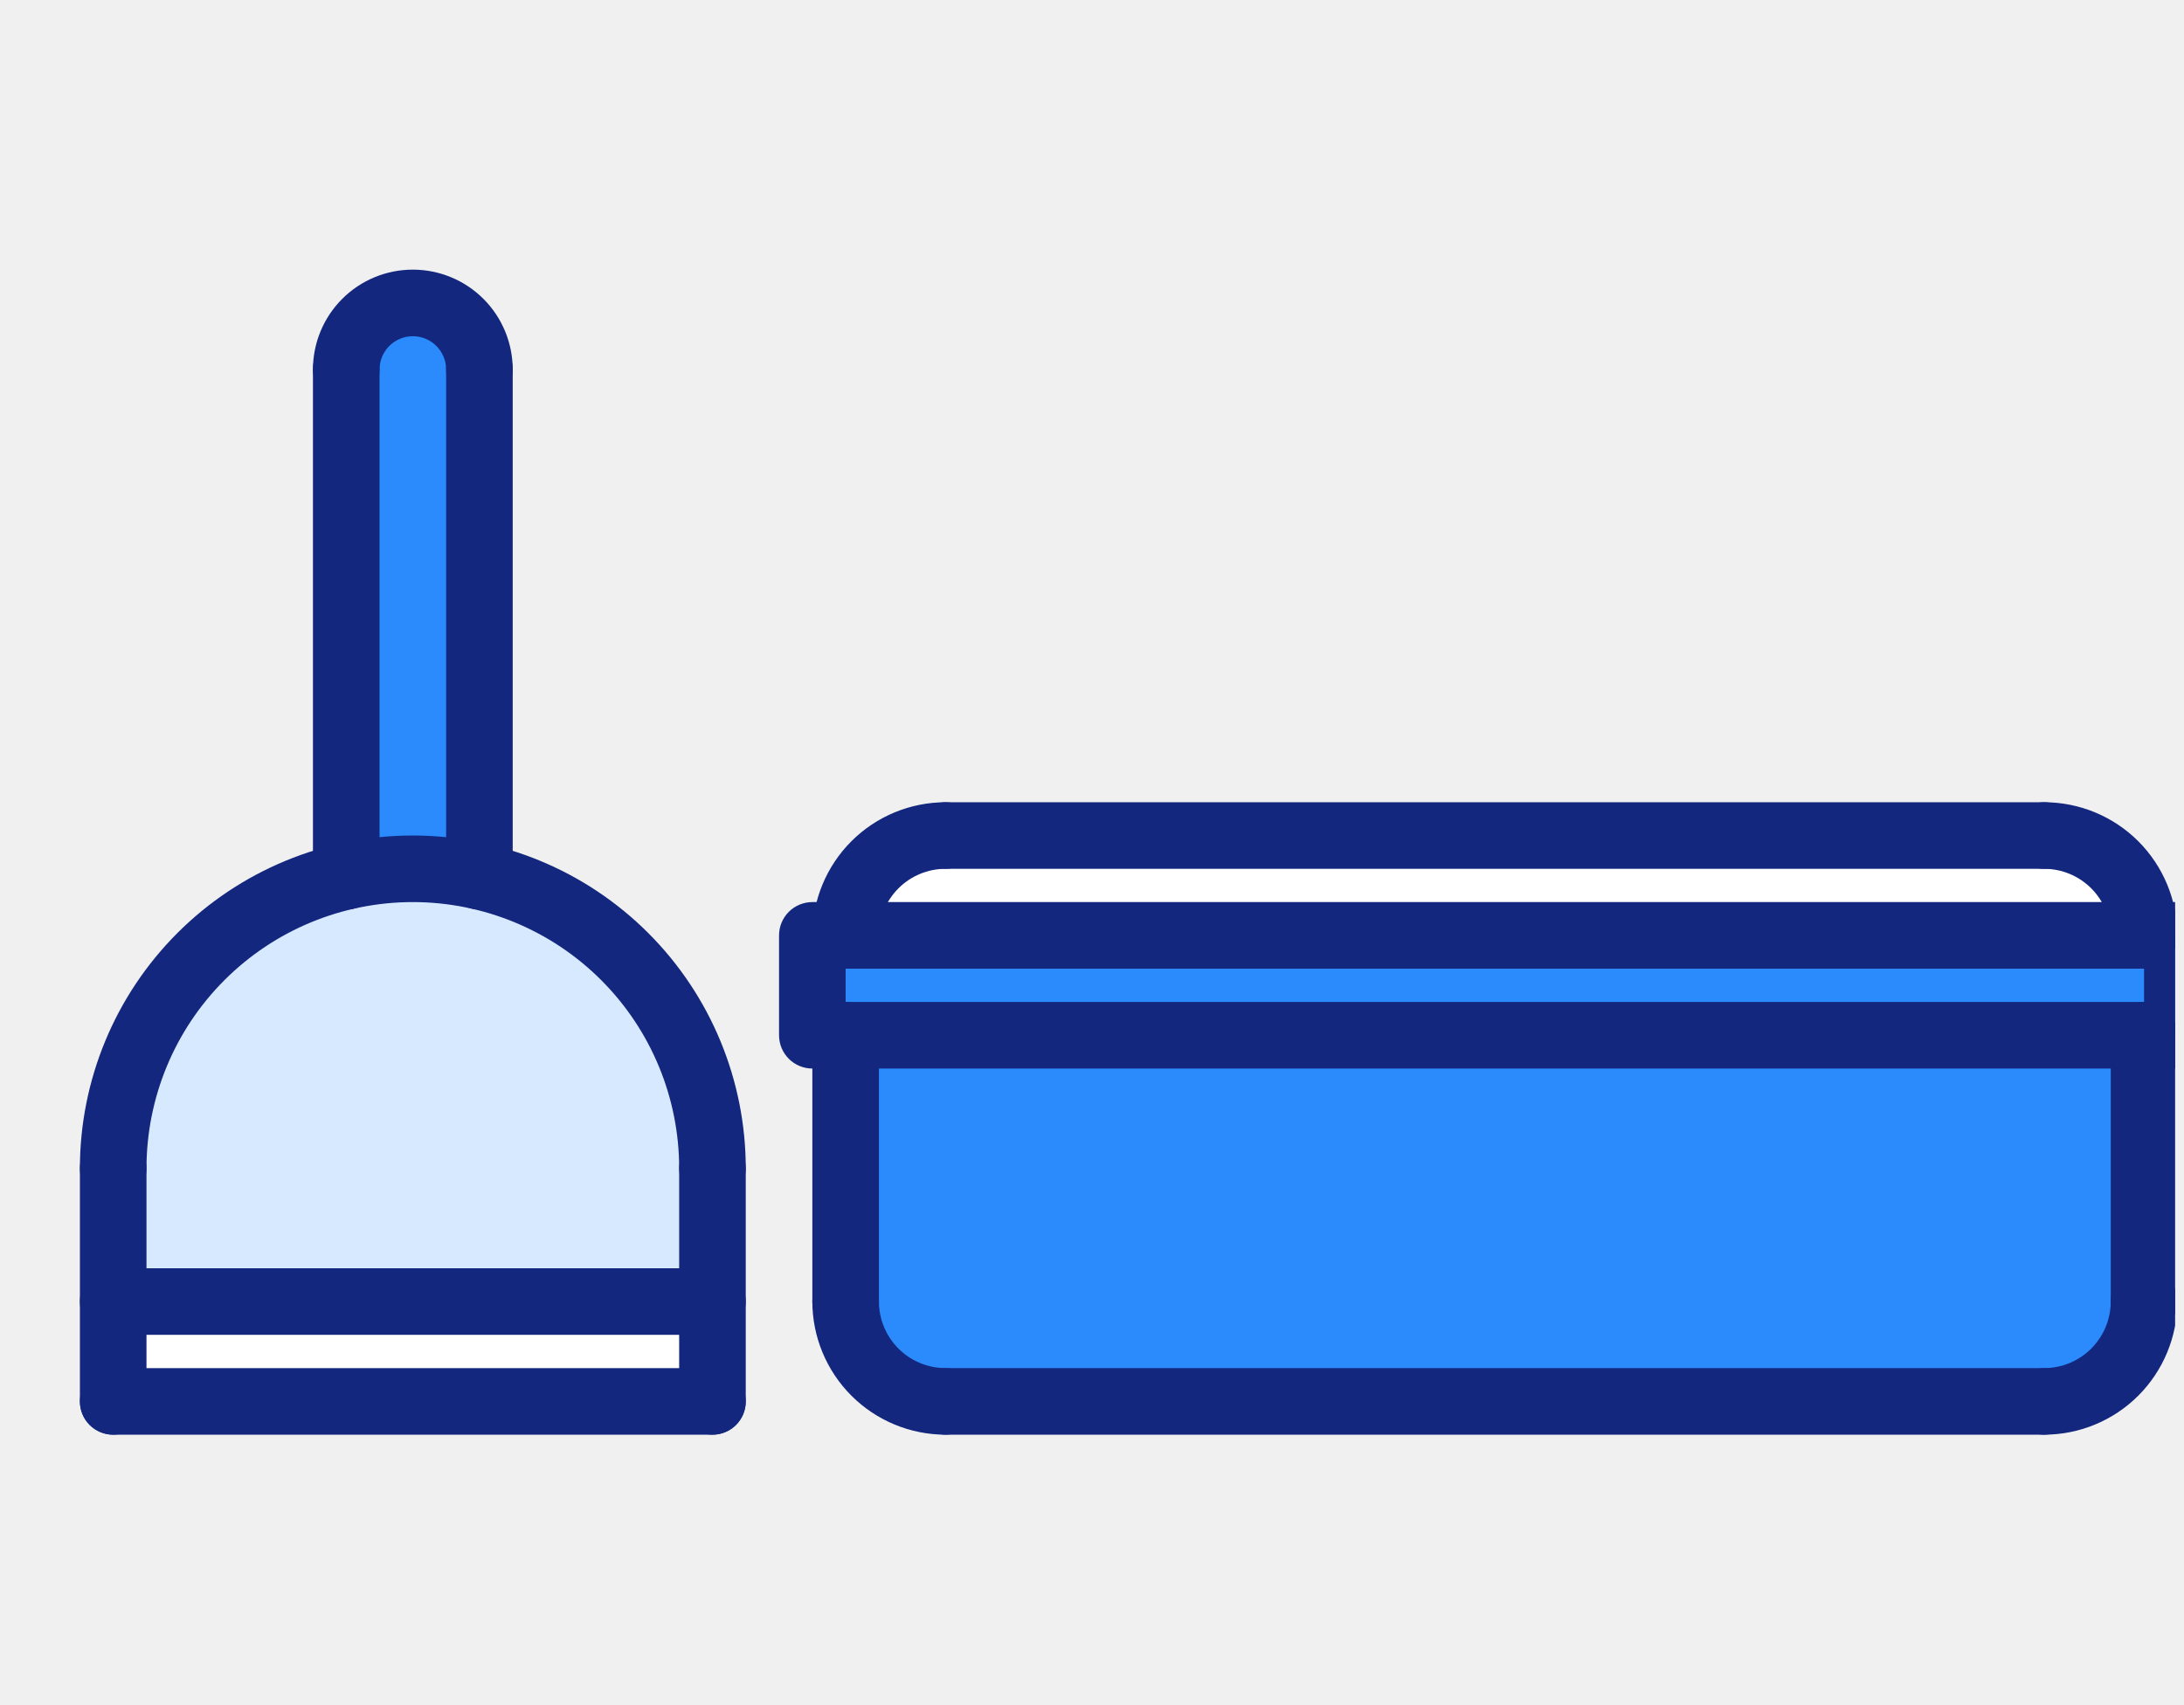
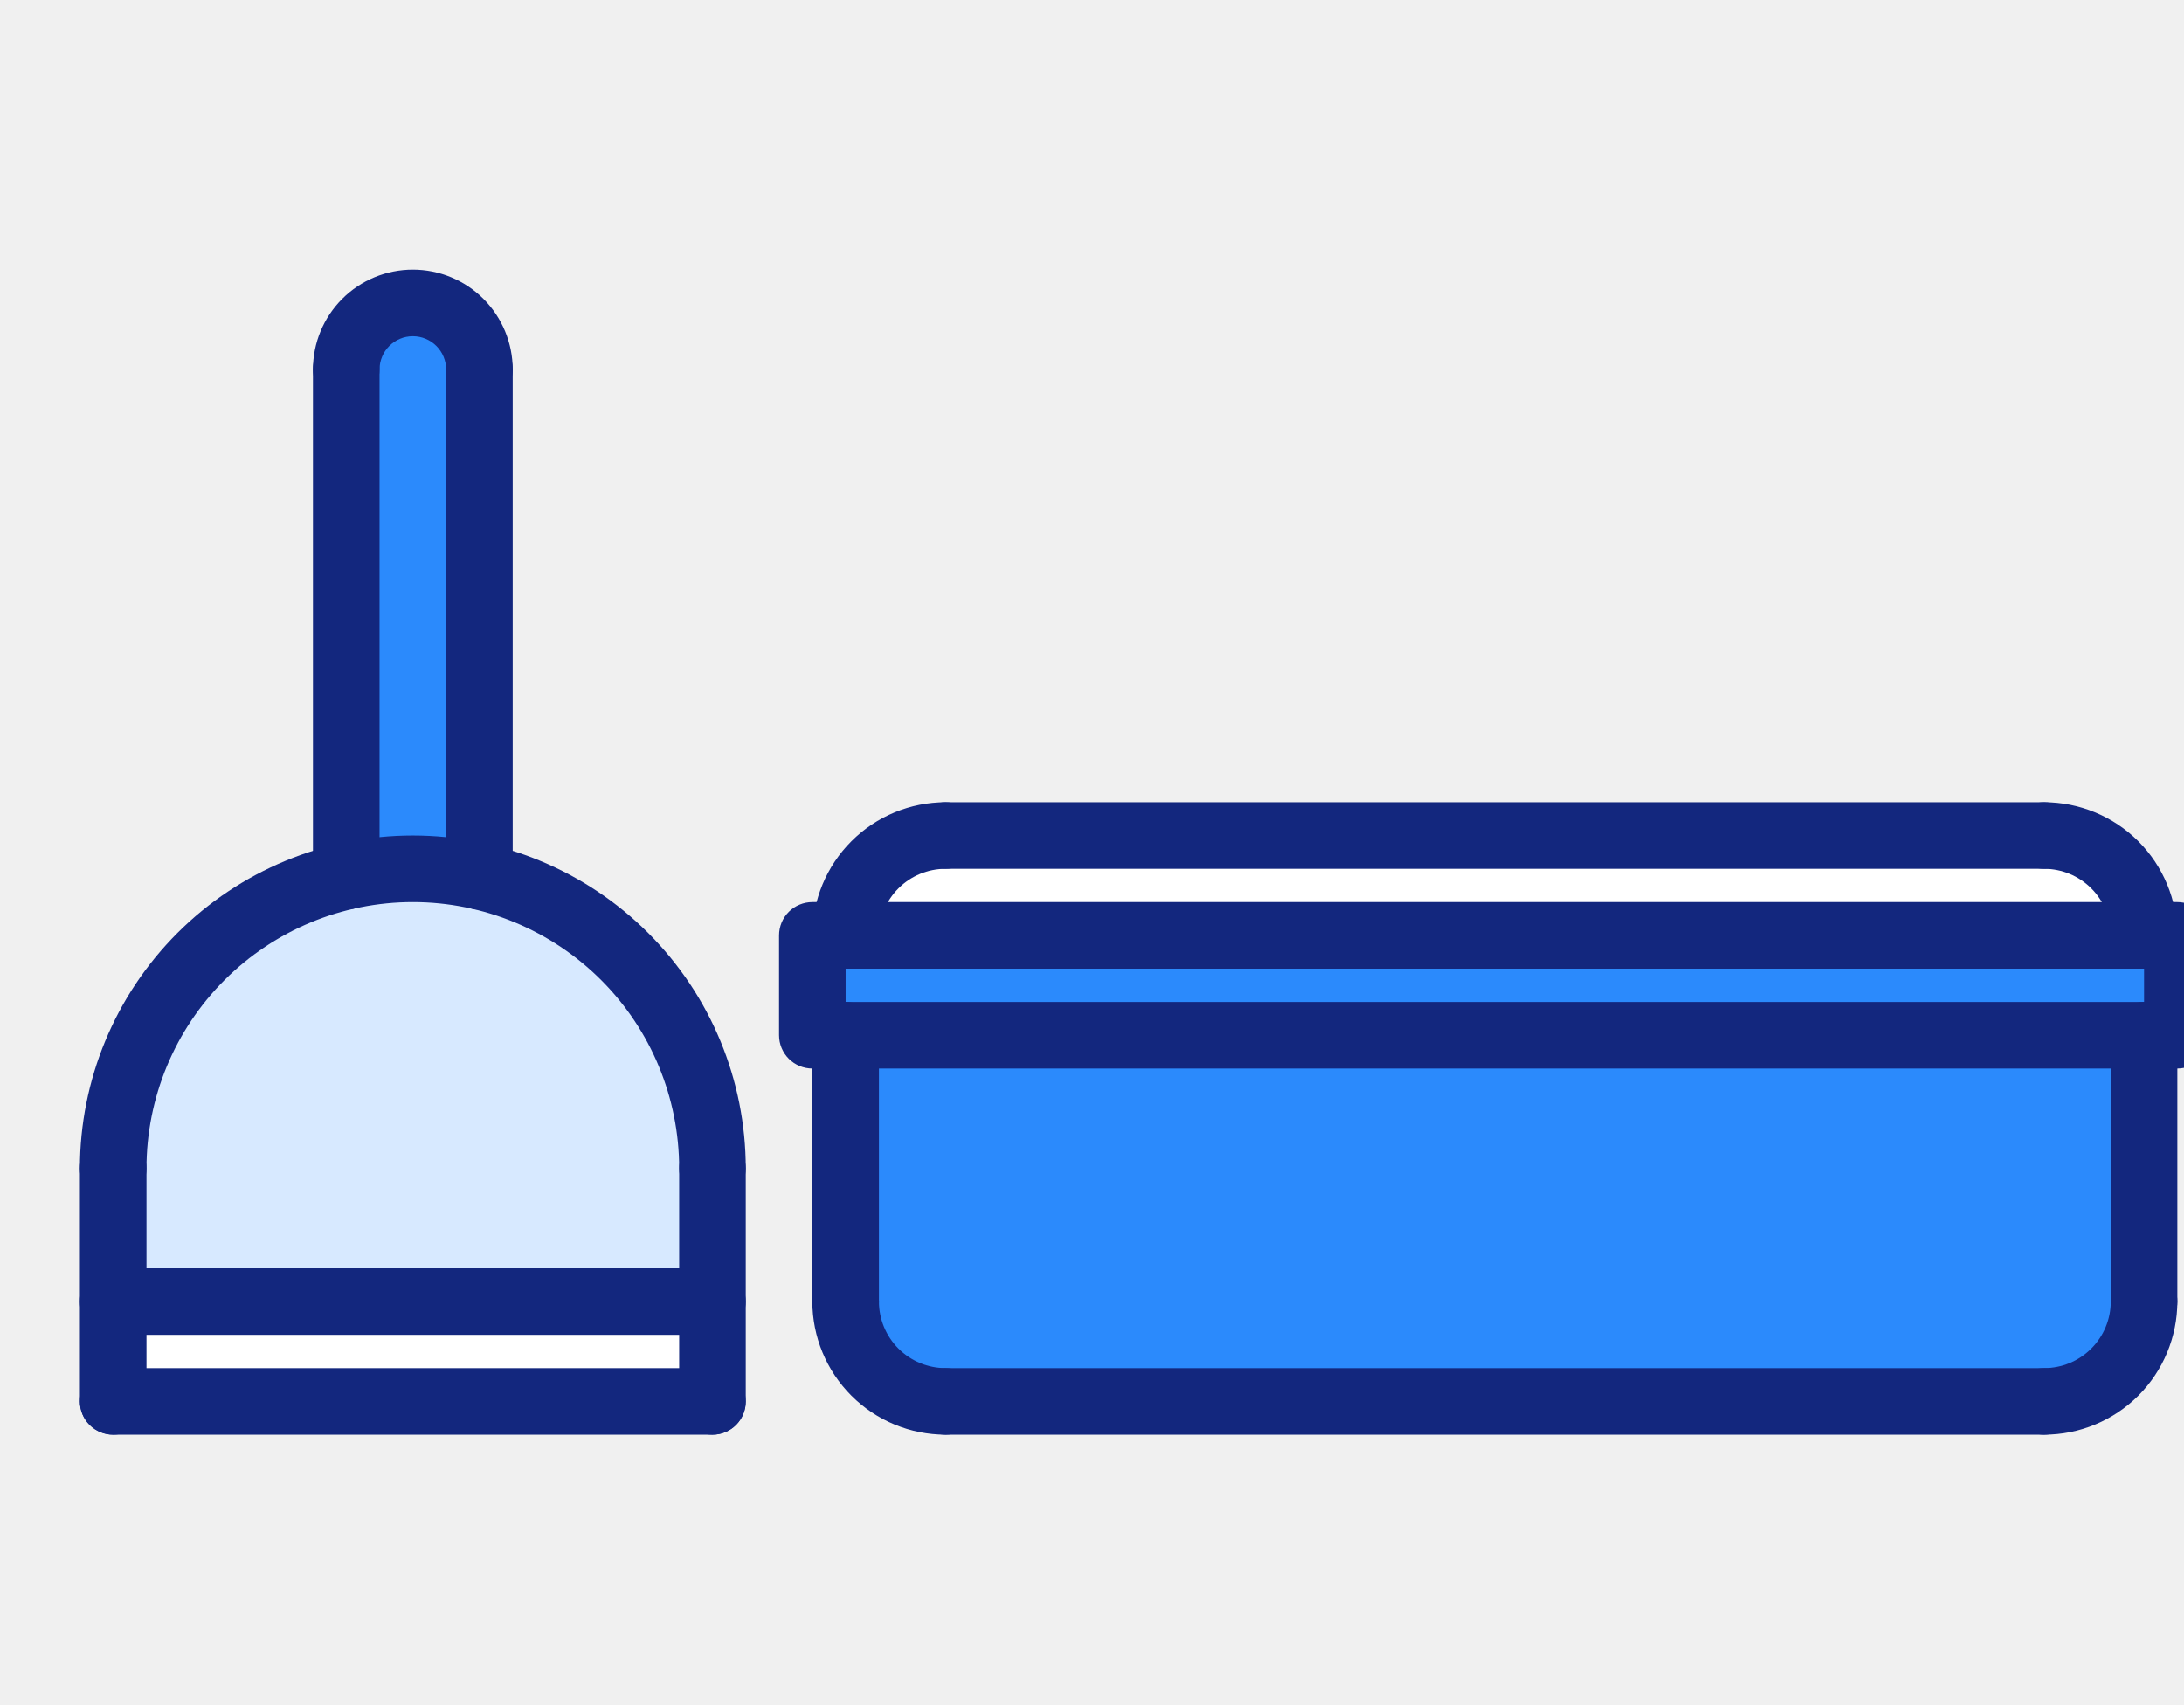
<svg xmlns="http://www.w3.org/2000/svg" width="123" height="96" viewBox="0 0 123 96" fill="none">
-   <g id="pet-toilet-tray" clip-path="url(#clip0_5817_35642)">
+   <g id="pet-toilet-tray" clipPath="url(#clip0_5817_35642)">
    <path id="Vector" d="M120.75 58.312V73.312C120.751 74.052 120.606 74.783 120.324 75.466C120.042 76.149 119.627 76.77 119.105 77.292C118.582 77.815 117.962 78.229 117.279 78.511C116.596 78.794 115.864 78.939 115.125 78.938H53.25C52.511 78.939 51.779 78.794 51.096 78.511C50.413 78.229 49.793 77.815 49.27 77.292C48.748 76.77 48.334 76.149 48.051 75.466C47.769 74.783 47.624 74.052 47.625 73.312V58.312H120.75Z" fill="#2B8AFC" />
    <path id="Vector_2" d="M53.25 47.062H115.125C115.864 47.062 116.596 47.206 117.279 47.489C117.962 47.771 118.582 48.185 119.105 48.708C119.627 49.23 120.042 49.851 120.324 50.534C120.606 51.217 120.751 51.949 120.75 52.688H47.625C47.624 51.949 47.769 51.217 48.051 50.534C48.334 49.851 48.748 49.23 49.27 48.708C49.793 48.185 50.413 47.771 51.096 47.489C51.779 47.206 52.511 47.062 53.25 47.062Z" fill="white" />
    <path id="Vector_3" d="M122.625 52.688V58.312H120.75H47.625H45.75V52.688H47.625H120.75H122.625Z" fill="#2B8AFC" />
    <path id="Vector_4" d="M27 20.812V49.35C24.53 48.8 21.97 48.8 19.5 49.35V20.812C19.5 19.818 19.895 18.864 20.598 18.161C21.302 17.458 22.255 17.062 23.25 17.062C24.245 17.062 25.198 17.458 25.902 18.161C26.605 18.864 27 19.818 27 20.812Z" fill="#2B8AFC" />
    <path id="Vector_5" d="M40.125 65.812V73.312H6.375V65.812C6.376 61.988 7.674 58.276 10.059 55.286C12.443 52.295 15.771 50.203 19.5 49.35C21.97 48.8 24.53 48.8 27 49.35C30.729 50.203 34.057 52.295 36.441 55.286C38.826 58.276 40.124 61.988 40.125 65.812Z" fill="#D7E9FF" />
    <path id="Vector_6" d="M40.125 73.312H6.375V78.938H40.125V73.312Z" fill="white" />
    <path id="Vector_7" d="M53.25 80.812C51.261 80.811 49.355 80.02 47.949 78.614C46.543 77.207 45.752 75.301 45.75 73.312C45.75 72.815 45.947 72.338 46.299 71.987C46.651 71.635 47.128 71.438 47.625 71.438C48.122 71.438 48.599 71.635 48.951 71.987C49.303 72.338 49.5 72.815 49.5 73.312C49.501 74.307 49.897 75.26 50.6 75.963C51.303 76.666 52.256 77.061 53.25 77.062C53.747 77.062 54.224 77.26 54.576 77.612C54.928 77.963 55.125 78.44 55.125 78.938C55.125 79.435 54.928 79.912 54.576 80.263C54.224 80.615 53.747 80.812 53.25 80.812Z" fill="#13277E" />
    <path id="Vector_8" d="M47.625 75.188C47.379 75.188 47.135 75.139 46.907 75.045C46.68 74.951 46.473 74.813 46.299 74.639C46.125 74.465 45.987 74.258 45.892 74.03C45.798 73.803 45.75 73.559 45.75 73.312V58.312C45.75 57.815 45.947 57.338 46.299 56.987C46.651 56.635 47.128 56.438 47.625 56.438C48.122 56.438 48.599 56.635 48.951 56.987C49.303 57.338 49.5 57.815 49.5 58.312V73.312C49.5 73.559 49.452 73.803 49.358 74.03C49.263 74.258 49.125 74.465 48.951 74.639C48.777 74.813 48.57 74.951 48.343 75.045C48.115 75.139 47.871 75.188 47.625 75.188ZM115.125 80.812C114.628 80.812 114.151 80.615 113.799 80.263C113.448 79.912 113.25 79.435 113.25 78.938C113.25 78.44 113.448 77.963 113.799 77.612C114.151 77.26 114.628 77.062 115.125 77.062C116.119 77.061 117.072 76.666 117.775 75.963C118.478 75.26 118.874 74.307 118.875 73.312C118.875 72.815 119.073 72.338 119.424 71.987C119.776 71.635 120.253 71.438 120.75 71.438C121.247 71.438 121.724 71.635 122.076 71.987C122.427 72.338 122.625 72.815 122.625 73.312C122.623 75.301 121.832 77.207 120.426 78.614C119.02 80.02 117.114 80.811 115.125 80.812Z" fill="#13277E" />
    <path id="Vector_9" d="M120.75 75.188C120.504 75.188 120.26 75.139 120.032 75.045C119.805 74.951 119.598 74.813 119.424 74.639C119.25 74.465 119.112 74.258 119.017 74.03C118.923 73.803 118.875 73.559 118.875 73.312V58.312C118.875 57.815 119.073 57.338 119.424 56.987C119.776 56.635 120.253 56.438 120.75 56.438C121.247 56.438 121.724 56.635 122.076 56.987C122.427 57.338 122.625 57.815 122.625 58.312V73.312C122.625 73.559 122.577 73.803 122.483 74.03C122.388 74.258 122.25 74.465 122.076 74.639C121.902 74.813 121.695 74.951 121.468 75.045C121.24 75.139 120.996 75.188 120.75 75.188ZM115.125 80.812H53.25C52.753 80.812 52.276 80.615 51.924 80.263C51.572 79.912 51.375 79.435 51.375 78.938C51.375 78.44 51.572 77.963 51.924 77.612C52.276 77.26 52.753 77.062 53.25 77.062H115.125C115.622 77.062 116.099 77.26 116.451 77.612C116.802 77.963 117 78.44 117 78.938C117 79.435 116.802 79.912 116.451 80.263C116.099 80.615 115.622 80.812 115.125 80.812Z" fill="#13277E" />
    <path id="Vector_10" d="M122.625 60.188H45.75C45.504 60.188 45.26 60.139 45.032 60.045C44.805 59.951 44.598 59.813 44.424 59.639C44.25 59.465 44.112 59.258 44.017 59.03C43.923 58.803 43.875 58.559 43.875 58.312V52.688C43.875 52.441 43.923 52.197 44.017 51.97C44.112 51.742 44.25 51.535 44.424 51.361C44.598 51.187 44.805 51.049 45.032 50.955C45.26 50.861 45.504 50.812 45.75 50.812H122.625C122.871 50.812 123.115 50.861 123.343 50.955C123.57 51.049 123.777 51.187 123.951 51.361C124.125 51.535 124.263 51.742 124.358 51.97C124.452 52.197 124.5 52.441 124.5 52.688V58.312C124.5 58.559 124.452 58.803 124.358 59.03C124.263 59.258 124.125 59.465 123.951 59.639C123.777 59.813 123.57 59.951 123.343 60.045C123.115 60.139 122.871 60.188 122.625 60.188ZM47.625 56.438H120.75V54.562H47.625V56.438ZM40.125 67.688C39.879 67.688 39.635 67.639 39.407 67.545C39.18 67.451 38.973 67.313 38.799 67.139C38.625 66.965 38.487 66.758 38.392 66.53C38.298 66.303 38.25 66.059 38.25 65.812C38.25 61.834 36.67 58.019 33.857 55.206C31.044 52.393 27.228 50.812 23.25 50.812C19.272 50.812 15.456 52.393 12.643 55.206C9.83 58.019 8.25 61.834 8.25 65.812C8.25 66.31 8.052 66.787 7.701 67.138C7.349 67.49 6.872 67.688 6.375 67.688C5.878 67.688 5.401 67.49 5.049 67.138C4.698 66.787 4.5 66.31 4.5 65.812C4.5 60.84 6.475 56.071 9.992 52.554C13.508 49.038 18.277 47.062 23.25 47.062C28.223 47.062 32.992 49.038 36.508 52.554C40.025 56.071 42 60.84 42 65.812C42 66.059 41.952 66.303 41.858 66.53C41.763 66.758 41.625 66.965 41.451 67.139C41.277 67.313 41.07 67.451 40.843 67.545C40.615 67.639 40.371 67.688 40.125 67.688Z" fill="#13277E" />
    <path id="Vector_11" d="M40.125 80.812C39.879 80.813 39.635 80.764 39.407 80.67C39.18 80.576 38.973 80.438 38.799 80.264C38.625 80.09 38.487 79.883 38.392 79.655C38.298 79.428 38.25 79.184 38.25 78.938V65.812C38.25 65.315 38.447 64.838 38.799 64.487C39.151 64.135 39.628 63.938 40.125 63.938C40.622 63.938 41.099 64.135 41.451 64.487C41.803 64.838 42 65.315 42 65.812V78.938C42 79.184 41.952 79.428 41.858 79.655C41.763 79.883 41.625 80.09 41.451 80.264C41.277 80.438 41.07 80.576 40.843 80.67C40.615 80.764 40.371 80.813 40.125 80.812ZM6.375 80.812C6.129 80.813 5.885 80.764 5.657 80.67C5.43 80.576 5.223 80.438 5.049 80.264C4.875 80.09 4.737 79.883 4.642 79.655C4.548 79.428 4.5 79.184 4.5 78.938V65.812C4.5 65.315 4.698 64.838 5.049 64.487C5.401 64.135 5.878 63.938 6.375 63.938C6.872 63.938 7.349 64.135 7.701 64.487C8.052 64.838 8.25 65.315 8.25 65.812V78.938C8.25 79.184 8.202 79.428 8.108 79.655C8.013 79.883 7.875 80.09 7.701 80.264C7.527 80.438 7.32 80.576 7.093 80.67C6.865 80.764 6.621 80.813 6.375 80.812Z" fill="#13277E" />
    <path id="Vector_12" d="M40.125 80.812H6.375C5.878 80.812 5.401 80.615 5.049 80.263C4.698 79.912 4.5 79.435 4.5 78.938C4.5 78.44 4.698 77.963 5.049 77.612C5.401 77.26 5.878 77.062 6.375 77.062H40.125C40.622 77.062 41.099 77.26 41.451 77.612C41.803 77.963 42 78.44 42 78.938C42 79.435 41.803 79.912 41.451 80.263C41.099 80.615 40.622 80.812 40.125 80.812ZM40.125 75.188H6.375C5.878 75.188 5.401 74.99 5.049 74.638C4.698 74.287 4.5 73.81 4.5 73.312C4.5 72.815 4.698 72.338 5.049 71.987C5.401 71.635 5.878 71.438 6.375 71.438H40.125C40.622 71.438 41.099 71.635 41.451 71.987C41.803 72.338 42 72.815 42 73.312C42 73.81 41.803 74.287 41.451 74.638C41.099 74.99 40.622 75.188 40.125 75.188ZM27 22.688C26.754 22.688 26.51 22.639 26.282 22.545C26.055 22.451 25.848 22.313 25.674 22.139C25.5 21.965 25.362 21.758 25.267 21.53C25.173 21.303 25.125 21.059 25.125 20.812C25.125 20.315 24.927 19.838 24.576 19.487C24.224 19.135 23.747 18.938 23.25 18.938C22.753 18.938 22.276 19.135 21.924 19.487C21.573 19.838 21.375 20.315 21.375 20.812C21.375 21.31 21.177 21.787 20.826 22.138C20.474 22.49 19.997 22.688 19.5 22.688C19.003 22.688 18.526 22.49 18.174 22.138C17.823 21.787 17.625 21.31 17.625 20.812C17.625 19.321 18.218 17.89 19.273 16.835C20.327 15.78 21.758 15.188 23.25 15.188C24.742 15.188 26.173 15.78 27.227 16.835C28.282 17.89 28.875 19.321 28.875 20.812C28.875 21.059 28.827 21.303 28.733 21.53C28.638 21.758 28.5 21.965 28.326 22.139C28.152 22.313 27.945 22.451 27.718 22.545C27.49 22.639 27.246 22.688 27 22.688Z" fill="#13277E" />
    <path id="Vector_13" d="M27 51.232C26.754 51.232 26.51 51.184 26.282 51.089C26.055 50.995 25.848 50.857 25.674 50.683C25.5 50.509 25.362 50.302 25.267 50.075C25.173 49.847 25.125 49.603 25.125 49.357V20.812C25.125 20.315 25.323 19.838 25.674 19.487C26.026 19.135 26.503 18.938 27 18.938C27.497 18.938 27.974 19.135 28.326 19.487C28.677 19.838 28.875 20.315 28.875 20.812V49.357C28.875 49.603 28.827 49.847 28.733 50.075C28.638 50.302 28.5 50.509 28.326 50.683C28.152 50.857 27.945 50.995 27.718 51.089C27.49 51.184 27.246 51.232 27 51.232ZM19.5 51.232C19.254 51.232 19.01 51.184 18.782 51.089C18.555 50.995 18.348 50.857 18.174 50.683C18 50.509 17.862 50.302 17.767 50.075C17.673 49.847 17.625 49.603 17.625 49.357V20.812C17.625 20.315 17.823 19.838 18.174 19.487C18.526 19.135 19.003 18.938 19.5 18.938C19.997 18.938 20.474 19.135 20.826 19.487C21.177 19.838 21.375 20.315 21.375 20.812V49.357C21.375 49.603 21.327 49.847 21.233 50.075C21.138 50.302 21 50.509 20.826 50.683C20.652 50.857 20.445 50.995 20.218 51.089C19.99 51.184 19.746 51.232 19.5 51.232ZM47.625 54.562C47.379 54.563 47.135 54.514 46.907 54.42C46.68 54.326 46.473 54.188 46.299 54.014C46.125 53.84 45.987 53.633 45.892 53.405C45.798 53.178 45.75 52.934 45.75 52.688C45.752 50.699 46.543 48.792 47.949 47.386C49.355 45.98 51.261 45.19 53.25 45.188C53.747 45.188 54.224 45.385 54.576 45.737C54.928 46.088 55.125 46.565 55.125 47.062C55.125 47.56 54.928 48.037 54.576 48.388C54.224 48.74 53.747 48.938 53.25 48.938C52.256 48.939 51.303 49.334 50.6 50.037C49.897 50.74 49.501 51.693 49.5 52.688C49.5 52.934 49.452 53.178 49.358 53.405C49.263 53.633 49.125 53.84 48.951 54.014C48.777 54.188 48.57 54.326 48.343 54.42C48.115 54.514 47.871 54.563 47.625 54.562ZM120.75 54.562C120.504 54.563 120.26 54.514 120.032 54.42C119.805 54.326 119.598 54.188 119.424 54.014C119.25 53.84 119.112 53.633 119.017 53.405C118.923 53.178 118.875 52.934 118.875 52.688C118.874 51.693 118.478 50.74 117.775 50.037C117.072 49.334 116.119 48.939 115.125 48.938C114.628 48.938 114.151 48.74 113.799 48.388C113.448 48.037 113.25 47.56 113.25 47.062C113.25 46.565 113.448 46.088 113.799 45.737C114.151 45.385 114.628 45.188 115.125 45.188C117.114 45.19 119.02 45.98 120.426 47.386C121.832 48.792 122.623 50.699 122.625 52.688C122.625 52.934 122.577 53.178 122.483 53.405C122.388 53.633 122.25 53.84 122.076 54.014C121.902 54.188 121.695 54.326 121.468 54.42C121.24 54.514 120.996 54.563 120.75 54.562Z" fill="#13277E" />
    <path id="Vector_14" d="M115.125 48.938H53.25C52.753 48.938 52.276 48.74 51.924 48.388C51.572 48.037 51.375 47.56 51.375 47.062C51.375 46.565 51.572 46.088 51.924 45.737C52.276 45.385 52.753 45.188 53.25 45.188H115.125C115.622 45.188 116.099 45.385 116.451 45.737C116.802 46.088 117 46.565 117 47.062C117 47.56 116.802 48.037 116.451 48.388C116.099 48.74 115.622 48.938 115.125 48.938Z" fill="#13277E" />
  </g>
  <defs>
    <clipPath id="clip0_5817_35642">
      <rect width="122" height="96" fill="white" transform="translate(0.5)" />
    </clipPath>
  </defs>
</svg>
